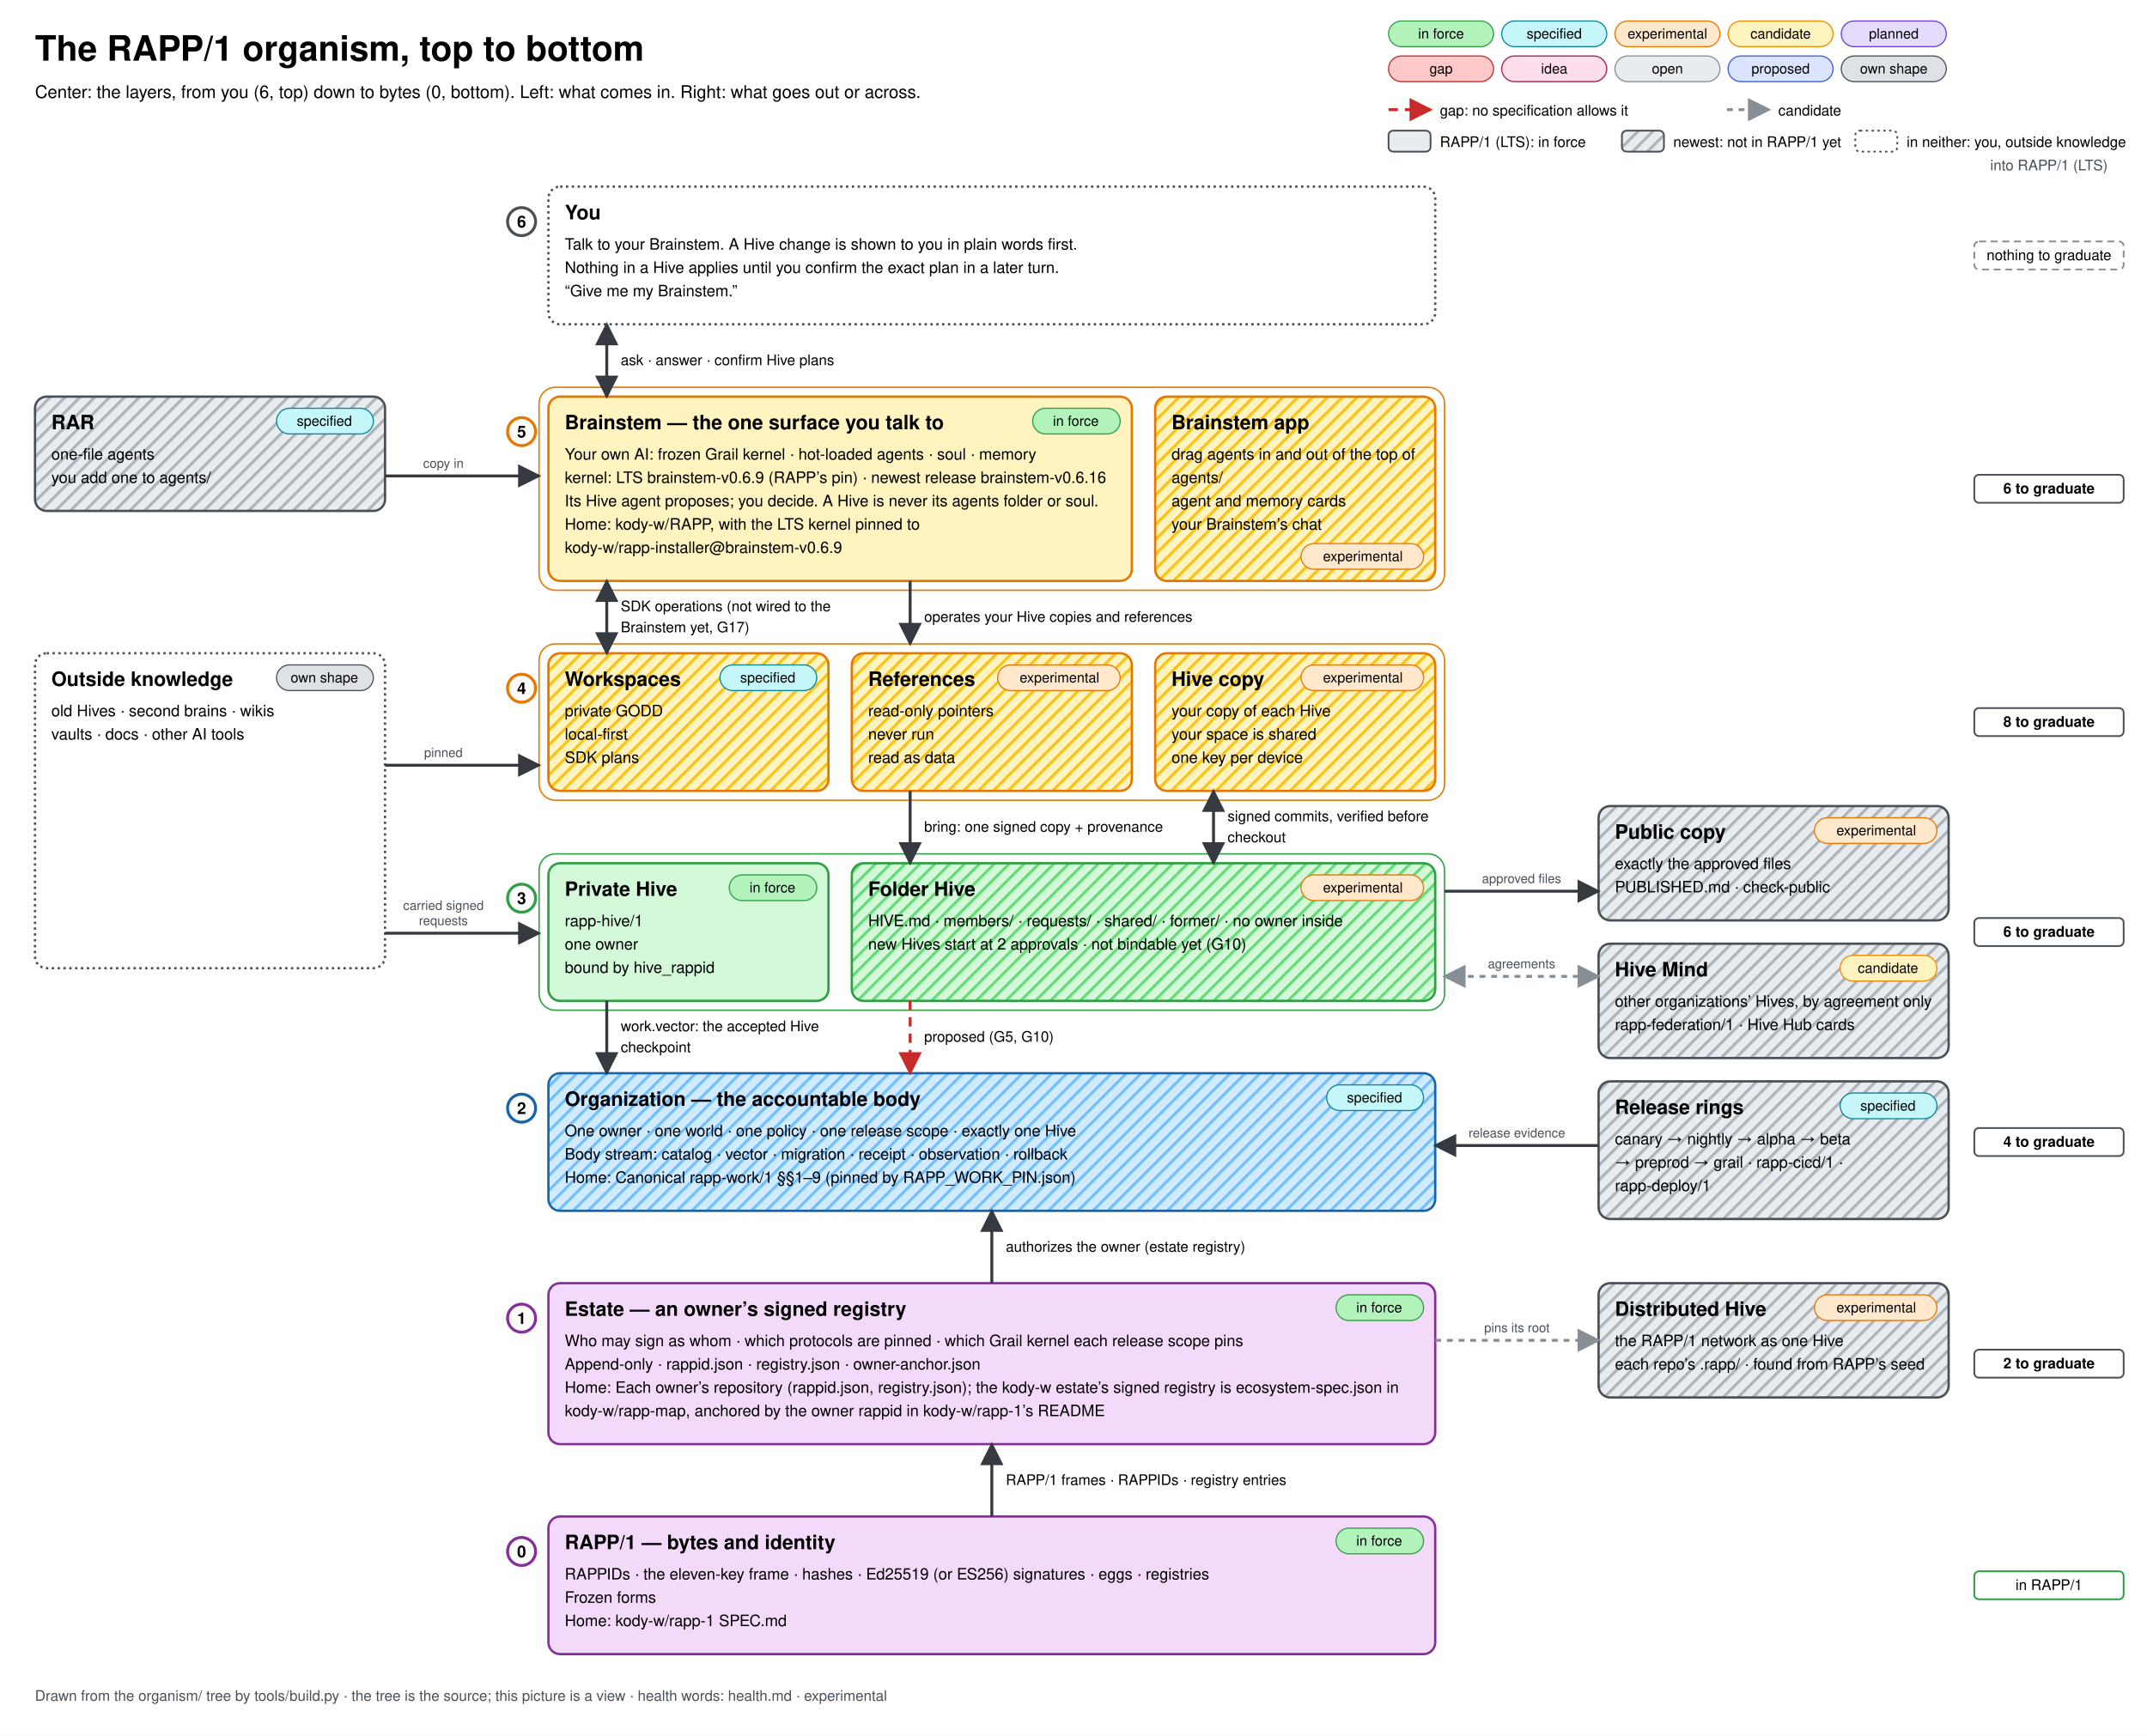
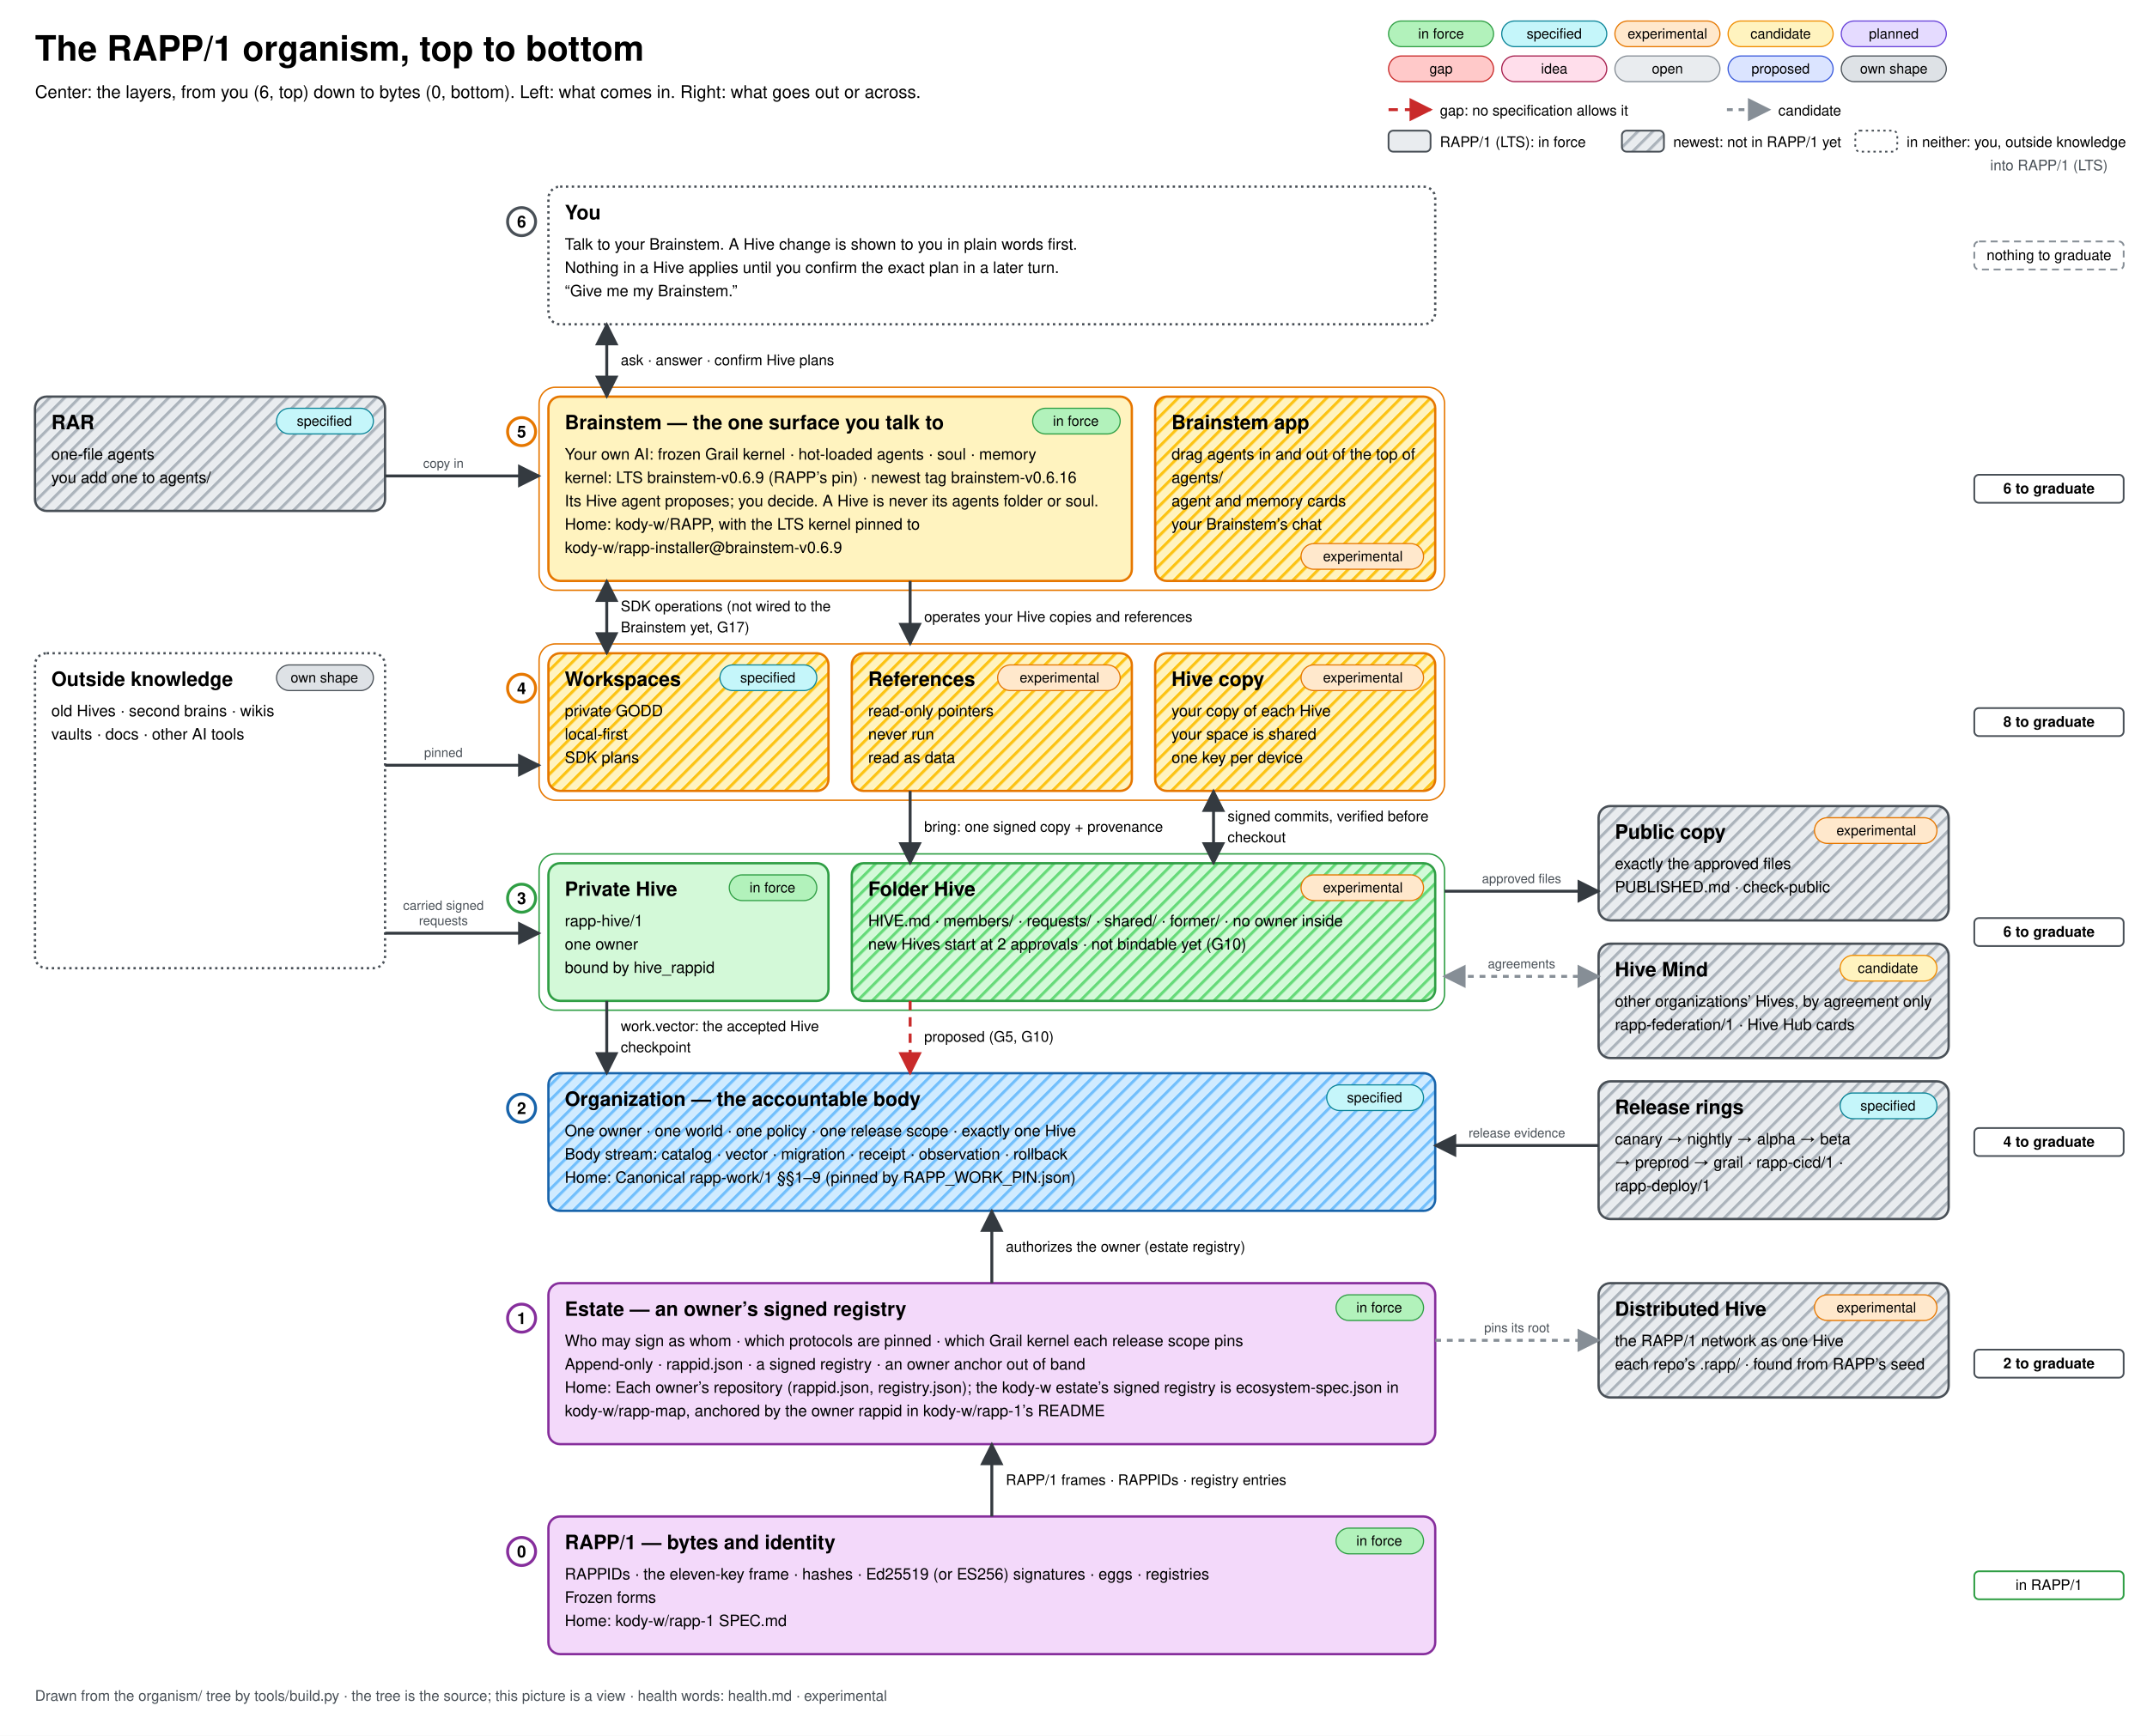
<svg xmlns="http://www.w3.org/2000/svg" width="1840" height="1488" viewBox="0 0 1840 1488" font-family="Helvetica, Arial, sans-serif">
  <defs>
    <marker id="ah" viewBox="0 0 10 10" refX="9" refY="5" markerWidth="8" markerHeight="8" orient="auto-start-reverse">
      <path d="M0,0 L10,5 L0,10 z" fill="#343a40" />
    </marker>
    <marker id="ahr" viewBox="0 0 10 10" refX="9" refY="5" markerWidth="8" markerHeight="8" orient="auto-start-reverse">
      <path d="M0,0 L10,5 L0,10 z" fill="#c92a2a" />
    </marker>
    <marker id="ahg" viewBox="0 0 10 10" refX="9" refY="5" markerWidth="8" markerHeight="8" orient="auto-start-reverse">
      <path d="M0,0 L10,5 L0,10 z" fill="#868e96" />
    </marker>
    <pattern id="hd0ebff74c0fc" width="9" height="9" patternUnits="userSpaceOnUse" patternTransform="rotate(45)">
      <rect width="9" height="9" fill="#d0ebff" />
      <rect width="2.5" height="9" fill="#74c0fc" />
    </pattern>
    <pattern id="hd3f9d869db7c" width="9" height="9" patternUnits="userSpaceOnUse" patternTransform="rotate(45)">
      <rect width="9" height="9" fill="#d3f9d8" />
      <rect width="2.5" height="9" fill="#69db7c" />
    </pattern>
    <pattern id="he9ecefadb5bd" width="9" height="9" patternUnits="userSpaceOnUse" patternTransform="rotate(45)">
      <rect width="9" height="9" fill="#e9ecef" />
      <rect width="2.5" height="9" fill="#adb5bd" />
    </pattern>
    <pattern id="hfff3bffcc419" width="9" height="9" patternUnits="userSpaceOnUse" patternTransform="rotate(45)">
      <rect width="9" height="9" fill="#fff3bf" />
      <rect width="2.5" height="9" fill="#fcc419" />
    </pattern>
  </defs>
  <rect x="0" y="0" width="1840" height="1488" fill="#ffffff" />
  <text x="30" y="52" font-size="30" font-weight="700">The RAPP/1 organism, top to bottom</text>
  <text x="30" y="84" font-size="15">Center: the layers, from you (6, top) down to bytes (0, bottom). Left: what comes in. Right: what goes out or across.</text>
  <rect x="1190" y="18" width="90" height="22" rx="11" fill="#b2f2bb" stroke="#2f9e44" stroke-width="1" />
  <text x="1235" y="33" font-size="12" text-anchor="middle">in force</text>
  <rect x="1287" y="18" width="90" height="22" rx="11" fill="#c5f6fa" stroke="#0c8599" stroke-width="1" />
  <text x="1332" y="33" font-size="12" text-anchor="middle">specified</text>
  <rect x="1384" y="18" width="90" height="22" rx="11" fill="#ffe8cc" stroke="#e67700" stroke-width="1" />
  <text x="1429" y="33" font-size="12" text-anchor="middle">experimental</text>
  <rect x="1481" y="18" width="90" height="22" rx="11" fill="#fff3bf" stroke="#f08c00" stroke-width="1" />
  <text x="1526" y="33" font-size="12" text-anchor="middle">candidate</text>
  <rect x="1578" y="18" width="90" height="22" rx="11" fill="#e5dbff" stroke="#6741d9" stroke-width="1" />
  <text x="1623" y="33" font-size="12" text-anchor="middle">planned</text>
  <rect x="1190" y="48" width="90" height="22" rx="11" fill="#ffc9c9" stroke="#c92a2a" stroke-width="1" />
  <text x="1235" y="63" font-size="12" text-anchor="middle">gap</text>
  <rect x="1287" y="48" width="90" height="22" rx="11" fill="#ffdeeb" stroke="#a61e4d" stroke-width="1" />
  <text x="1332" y="63" font-size="12" text-anchor="middle">idea</text>
  <rect x="1384" y="48" width="90" height="22" rx="11" fill="#e9ecef" stroke="#868e96" stroke-width="1" />
  <text x="1429" y="63" font-size="12" text-anchor="middle">open</text>
  <rect x="1481" y="48" width="90" height="22" rx="11" fill="#dbe4ff" stroke="#3b5bdb" stroke-width="1" />
  <text x="1526" y="63" font-size="12" text-anchor="middle">proposed</text>
  <rect x="1578" y="48" width="90" height="22" rx="11" fill="#dee2e6" stroke="#495057" stroke-width="1" />
  <text x="1623" y="63" font-size="12" text-anchor="middle">own shape</text>
  <line x1="1190" y1="94" x2="1226" y2="94" stroke="#c92a2a" stroke-width="2.5" stroke-dasharray="8 6" marker-end="url(#ahr)" />
  <text x="1234" y="99" font-size="12.5">gap: no specification allows it</text>
  <line x1="1480" y1="94" x2="1516" y2="94" stroke="#868e96" stroke-width="2.5" stroke-dasharray="5 5" marker-end="url(#ahg)" />
  <text x="1524" y="99" font-size="12.5">candidate</text>
  <rect x="1190" y="112" width="36" height="18" rx="4" fill="#e9ecef" stroke="#495057" stroke-width="1.5" />
  <text x="1234" y="126" font-size="12.5">RAPP/1 (LTS): in force</text>
  <rect x="1390" y="112" width="36" height="18" rx="4" fill="url(#he9ecefadb5bd)" stroke="#495057" stroke-width="1.5" />
  <text x="1434" y="126" font-size="12.5">newest: not in RAPP/1 yet</text>
  <rect x="1590" y="112" width="36" height="18" rx="4" fill="#ffffff" stroke="#495057" stroke-width="1.5" stroke-dasharray="2 3" />
  <text x="1634" y="126" font-size="12.5">in neither: you, outside knowledge</text>
  <rect x="470" y="160" width="760" height="118" rx="10" fill="#ffffff" stroke="#495057" stroke-width="2" stroke-dasharray="2 3" />
  <circle cx="447" cy="190" r="12" fill="#ffffff" stroke="#495057" stroke-width="2.5" />
  <text x="447" y="195" font-size="14" font-weight="700" text-anchor="middle">6</text>
  <text x="484" y="188" font-size="17" font-weight="700">You</text>
  <text x="484" y="214" font-size="13.5">Talk to your Brainstem. A Hive change is shown to you in plain words first.</text>
  <text x="484" y="234" font-size="13.5">Nothing in a Hive applies until you confirm the exact plan in a later turn.</text>
  <text x="484" y="254" font-size="13.5">“Give me my Brainstem.”</text>
  <rect x="462" y="332" width="776" height="174" rx="14" fill="none" stroke="#e67700" stroke-width="1.2" />
  <circle cx="447" cy="370" r="12" fill="#ffffff" stroke="#e67700" stroke-width="2.5" />
  <text x="447" y="375" font-size="14" font-weight="700" text-anchor="middle">5</text>
  <rect x="470" y="340" width="500" height="158" rx="10" fill="#fff3bf" stroke="#e67700" stroke-width="2" />
  <text x="484" y="368" font-size="17" font-weight="700">Brainstem — the one surface you talk to</text>
  <text x="484" y="394" font-size="13.5">Your own AI: frozen Grail kernel · hot-loaded agents · soul · memory</text>
-   <text x="484" y="414" font-size="13.5">kernel: LTS brainstem-v0.6.9 (RAPP’s pin) · newest release brainstem-v0.6.16</text>
+   <text x="484" y="414" font-size="13.5">kernel: LTS brainstem-v0.6.9 (RAPP’s pin) · newest tag brainstem-v0.6.16</text>
  <text x="484" y="434" font-size="13.5">Its Hive agent proposes; you decide. A Hive is never its agents folder or soul.</text>
  <text x="484" y="454" font-size="13.5">Home: kody-w/RAPP, with the LTS kernel pinned to</text>
  <text x="484" y="474" font-size="13.5">kody-w/rapp-installer@brainstem-v0.6.9</text>
  <rect x="885" y="350" width="75" height="22" rx="11" fill="#b2f2bb" stroke="#2f9e44" stroke-width="1" />
  <text x="922" y="365" font-size="12" text-anchor="middle">in force</text>
  <rect x="990" y="340" width="240" height="158" rx="10" fill="url(#hfff3bffcc419)" stroke="#e67700" stroke-width="2" />
  <text x="1004" y="368" font-size="17" font-weight="700">Brainstem app</text>
  <text x="1004" y="394" font-size="13.5">drag agents in and out of the top of</text>
  <text x="1004" y="414" font-size="13.5">agents/</text>
  <text x="1004" y="434" font-size="13.5">agent and memory cards</text>
  <text x="1004" y="454" font-size="13.5">your Brainstem’s chat</text>
  <rect x="1115" y="466" width="105" height="22" rx="11" fill="#ffe8cc" stroke="#e67700" stroke-width="1" />
  <text x="1168" y="481" font-size="12" text-anchor="middle">experimental</text>
  <rect x="462" y="552" width="776" height="134" rx="14" fill="none" stroke="#e67700" stroke-width="1.2" />
  <circle cx="447" cy="590" r="12" fill="#ffffff" stroke="#e67700" stroke-width="2.5" />
  <text x="447" y="595" font-size="14" font-weight="700" text-anchor="middle">4</text>
  <rect x="470" y="560" width="240" height="118" rx="10" fill="url(#hfff3bffcc419)" stroke="#e67700" stroke-width="2" />
  <text x="484" y="588" font-size="17" font-weight="700">Workspaces</text>
  <text x="484" y="614" font-size="13.5">private GODD</text>
  <text x="484" y="634" font-size="13.5">local-first</text>
  <text x="484" y="654" font-size="13.5">SDK plans</text>
  <rect x="617" y="570" width="83" height="22" rx="11" fill="#c5f6fa" stroke="#0c8599" stroke-width="1" />
  <text x="658" y="585" font-size="12" text-anchor="middle">specified</text>
  <rect x="730" y="560" width="240" height="118" rx="10" fill="url(#hfff3bffcc419)" stroke="#e67700" stroke-width="2" />
  <text x="744" y="588" font-size="17" font-weight="700">References</text>
  <text x="744" y="614" font-size="13.5">read-only pointers</text>
  <text x="744" y="634" font-size="13.5">never run</text>
  <text x="744" y="654" font-size="13.5">read as data</text>
  <rect x="855" y="570" width="105" height="22" rx="11" fill="#ffe8cc" stroke="#e67700" stroke-width="1" />
  <text x="908" y="585" font-size="12" text-anchor="middle">experimental</text>
  <rect x="990" y="560" width="240" height="118" rx="10" fill="url(#hfff3bffcc419)" stroke="#e67700" stroke-width="2" />
  <text x="1004" y="588" font-size="17" font-weight="700">Hive copy</text>
  <text x="1004" y="614" font-size="13.5">your copy of each Hive</text>
  <text x="1004" y="634" font-size="13.5">your space is shared</text>
  <text x="1004" y="654" font-size="13.5">one key per device</text>
  <rect x="1115" y="570" width="105" height="22" rx="11" fill="#ffe8cc" stroke="#e67700" stroke-width="1" />
  <text x="1168" y="585" font-size="12" text-anchor="middle">experimental</text>
  <rect x="462" y="732" width="776" height="134" rx="14" fill="none" stroke="#2f9e44" stroke-width="1.2" />
  <circle cx="447" cy="770" r="12" fill="#ffffff" stroke="#2f9e44" stroke-width="2.5" />
  <text x="447" y="775" font-size="14" font-weight="700" text-anchor="middle">3</text>
  <rect x="470" y="740" width="240" height="118" rx="10" fill="#d3f9d8" stroke="#2f9e44" stroke-width="2" />
  <text x="484" y="768" font-size="17" font-weight="700">Private Hive</text>
  <text x="484" y="794" font-size="13.5">rapp-hive/1</text>
  <text x="484" y="814" font-size="13.5">one owner</text>
  <text x="484" y="834" font-size="13.5">bound by hive_rappid</text>
  <rect x="625" y="750" width="75" height="22" rx="11" fill="#b2f2bb" stroke="#2f9e44" stroke-width="1" />
  <text x="662" y="765" font-size="12" text-anchor="middle">in force</text>
  <rect x="730" y="740" width="500" height="118" rx="10" fill="url(#hd3f9d869db7c)" stroke="#2f9e44" stroke-width="2" />
  <text x="744" y="768" font-size="17" font-weight="700">Folder Hive</text>
  <text x="744" y="794" font-size="13.5">HIVE.md · members/ · requests/ · shared/ · former/ · no owner inside</text>
  <text x="744" y="814" font-size="13.5">new Hives start at 2 approvals · not bindable yet (G10)</text>
  <rect x="1115" y="750" width="105" height="22" rx="11" fill="#ffe8cc" stroke="#e67700" stroke-width="1" />
  <text x="1168" y="765" font-size="12" text-anchor="middle">experimental</text>
  <rect x="470" y="920" width="760" height="118" rx="10" fill="url(#hd0ebff74c0fc)" stroke="#1864ab" stroke-width="2" />
  <circle cx="447" cy="950" r="12" fill="#ffffff" stroke="#1864ab" stroke-width="2.5" />
  <text x="447" y="955" font-size="14" font-weight="700" text-anchor="middle">2</text>
  <text x="484" y="948" font-size="17" font-weight="700">Organization — the accountable body</text>
  <text x="484" y="974" font-size="13.5">One owner · one world · one policy · one release scope · exactly one Hive</text>
  <text x="484" y="994" font-size="13.5">Body stream: catalog · vector · migration · receipt · observation · rollback</text>
  <text x="484" y="1014" font-size="13.5">Home: Canonical rapp-work/1 §§1–9 (pinned by RAPP_WORK_PIN.json)</text>
  <rect x="1137" y="930" width="83" height="22" rx="11" fill="#c5f6fa" stroke="#0c8599" stroke-width="1" />
  <text x="1178" y="945" font-size="12" text-anchor="middle">specified</text>
  <rect x="470" y="1100" width="760" height="138" rx="10" fill="#f3d9fa" stroke="#862e9c" stroke-width="2" />
  <circle cx="447" cy="1130" r="12" fill="#ffffff" stroke="#862e9c" stroke-width="2.5" />
  <text x="447" y="1135" font-size="14" font-weight="700" text-anchor="middle">1</text>
  <text x="484" y="1128" font-size="17" font-weight="700">Estate — an owner’s signed registry</text>
  <text x="484" y="1154" font-size="13.5">Who may sign as whom · which protocols are pinned · which Grail kernel each release scope pins</text>
-   <text x="484" y="1174" font-size="13.5">Append-only · rappid.json · registry.json · owner-anchor.json</text>
+   <text x="484" y="1174" font-size="13.5">Append-only · rappid.json · a signed registry · an owner anchor out of band</text>
  <text x="484" y="1194" font-size="13.5">Home: Each owner’s repository (rappid.json, registry.json); the kody-w estate’s signed registry is ecosystem-spec.json in</text>
  <text x="484" y="1214" font-size="13.5">kody-w/rapp-map, anchored by the owner rappid in kody-w/rapp-1’s README</text>
  <rect x="1145" y="1110" width="75" height="22" rx="11" fill="#b2f2bb" stroke="#2f9e44" stroke-width="1" />
  <text x="1182" y="1125" font-size="12" text-anchor="middle">in force</text>
  <rect x="470" y="1300" width="760" height="118" rx="10" fill="#f3d9fa" stroke="#862e9c" stroke-width="2" />
  <circle cx="447" cy="1330" r="12" fill="#ffffff" stroke="#862e9c" stroke-width="2.5" />
  <text x="447" y="1335" font-size="14" font-weight="700" text-anchor="middle">0</text>
  <text x="484" y="1328" font-size="17" font-weight="700">RAPP/1 — bytes and identity</text>
  <text x="484" y="1354" font-size="13.5">RAPPIDs · the eleven-key frame · hashes · Ed25519 (or ES256) signatures · eggs · registries</text>
  <text x="484" y="1374" font-size="13.5">Frozen forms</text>
  <text x="484" y="1394" font-size="13.5">Home: kody-w/rapp-1 SPEC.md</text>
  <rect x="1145" y="1310" width="75" height="22" rx="11" fill="#b2f2bb" stroke="#2f9e44" stroke-width="1" />
  <text x="1182" y="1325" font-size="12" text-anchor="middle">in force</text>
  <rect x="1692" y="1347" width="128" height="24" rx="4" fill="#ffffff" stroke="#2f9e44" stroke-width="1.5" />
  <text x="1756" y="1363" font-size="12.5" text-anchor="middle">in RAPP/1</text>
  <rect x="1692" y="1157" width="128" height="24" rx="4" fill="#ffffff" stroke="#495057" stroke-width="1.5" />
  <text x="1756" y="1173" font-size="12.5" font-weight="700" text-anchor="middle">2 to graduate</text>
  <rect x="1692" y="967" width="128" height="24" rx="4" fill="#ffffff" stroke="#495057" stroke-width="1.5" />
  <text x="1756" y="983" font-size="12.5" font-weight="700" text-anchor="middle">4 to graduate</text>
  <rect x="1692" y="787" width="128" height="24" rx="4" fill="#ffffff" stroke="#495057" stroke-width="1.5" />
  <text x="1756" y="803" font-size="12.5" font-weight="700" text-anchor="middle">6 to graduate</text>
  <rect x="1692" y="607" width="128" height="24" rx="4" fill="#ffffff" stroke="#495057" stroke-width="1.5" />
  <text x="1756" y="623" font-size="12.5" font-weight="700" text-anchor="middle">8 to graduate</text>
  <rect x="1692" y="407" width="128" height="24" rx="4" fill="#ffffff" stroke="#495057" stroke-width="1.5" />
  <text x="1756" y="423" font-size="12.5" font-weight="700" text-anchor="middle">6 to graduate</text>
  <rect x="1692" y="207" width="128" height="24" rx="4" fill="#ffffff" stroke="#868e96" stroke-width="1.5" stroke-dasharray="6 4" />
  <text x="1756" y="223" font-size="12.5" text-anchor="middle">nothing to graduate</text>
  <text x="1756" y="146" font-size="12.5" text-anchor="middle" fill="#495057">into RAPP/1 (LTS)</text>
  <line x1="520" y1="278" x2="520" y2="340" stroke="#343a40" stroke-width="2.5" marker-start="url(#ah)" marker-end="url(#ah)" />
  <text x="532" y="313" font-size="12.5">ask · answer · confirm Hive plans</text>
  <line x1="520" y1="498" x2="520" y2="560" stroke="#343a40" stroke-width="2.5" marker-start="url(#ah)" marker-end="url(#ah)" />
  <text x="532" y="524" font-size="12.5">SDK operations (not wired to the</text>
  <text x="532" y="542" font-size="12.5">Brainstem yet, G17)</text>
  <line x1="780" y1="498" x2="780" y2="552" stroke="#343a40" stroke-width="2.5" marker-end="url(#ah)" />
  <text x="792" y="533" font-size="12.5">operates your Hive copies and references</text>
  <line x1="780" y1="678" x2="780" y2="740" stroke="#343a40" stroke-width="2.5" marker-end="url(#ah)" />
  <text x="792" y="713" font-size="12.5">bring: one signed copy + provenance</text>
  <line x1="1040" y1="678" x2="1040" y2="740" stroke="#343a40" stroke-width="2.5" marker-start="url(#ah)" marker-end="url(#ah)" />
  <text x="1052" y="704" font-size="12.5">signed commits, verified before</text>
  <text x="1052" y="722" font-size="12.5">checkout</text>
  <line x1="520" y1="858" x2="520" y2="920" stroke="#343a40" stroke-width="2.5" marker-end="url(#ah)" />
  <text x="532" y="884" font-size="12.5">work.vector: the accepted Hive</text>
  <text x="532" y="902" font-size="12.5">checkpoint</text>
  <line x1="780" y1="858" x2="780" y2="920" stroke="#c92a2a" stroke-width="2.5" stroke-dasharray="8 6" marker-end="url(#ahr)" />
  <text x="792" y="893" font-size="12.5">proposed (G5, G10)</text>
  <line x1="850" y1="1100" x2="850" y2="1038" stroke="#343a40" stroke-width="2.5" marker-end="url(#ah)" />
  <text x="862" y="1073" font-size="12.5">authorizes the owner (estate registry)</text>
  <line x1="850" y1="1300" x2="850" y2="1238" stroke="#343a40" stroke-width="2.5" marker-end="url(#ah)" />
  <text x="862" y="1273" font-size="12.5">RAPP/1 frames · RAPPIDs · registry entries</text>
  <rect x="30" y="340" width="300" height="98" rx="10" fill="url(#he9ecefadb5bd)" stroke="#495057" stroke-width="2" />
  <text x="44" y="368" font-size="17" font-weight="700">RAR</text>
  <text x="44" y="394" font-size="13.5">one-file agents</text>
  <text x="44" y="414" font-size="13.5">you add one to agents/</text>
  <rect x="237" y="350" width="83" height="22" rx="11" fill="#c5f6fa" stroke="#0c8599" stroke-width="1" />
  <text x="278" y="365" font-size="12" text-anchor="middle">specified</text>
  <rect x="30" y="560" width="300" height="270" rx="10" fill="#ffffff" stroke="#495057" stroke-width="2" stroke-dasharray="2 3" />
  <text x="44" y="588" font-size="17" font-weight="700">Outside knowledge</text>
  <text x="44" y="614" font-size="13.5">old Hives · second brains · wikis</text>
  <text x="44" y="634" font-size="13.5">vaults · docs · other AI tools</text>
  <rect x="237" y="570" width="83" height="22" rx="11" fill="#dee2e6" stroke="#495057" stroke-width="1" />
  <text x="278" y="585" font-size="12" text-anchor="middle">own shape</text>
  <rect x="1370" y="691" width="300" height="98" rx="10" fill="url(#he9ecefadb5bd)" stroke="#495057" stroke-width="2" />
  <text x="1384" y="719" font-size="17" font-weight="700">Public copy</text>
  <text x="1384" y="745" font-size="13.5">exactly the approved files</text>
  <text x="1384" y="765" font-size="13.5">PUBLISHED.md · check-public</text>
  <rect x="1555" y="701" width="105" height="22" rx="11" fill="#ffe8cc" stroke="#e67700" stroke-width="1" />
  <text x="1608" y="716" font-size="12" text-anchor="middle">experimental</text>
  <rect x="1370" y="809" width="300" height="98" rx="10" fill="url(#he9ecefadb5bd)" stroke="#495057" stroke-width="2" />
  <text x="1384" y="837" font-size="17" font-weight="700">Hive Mind</text>
  <text x="1384" y="863" font-size="13.5">other organizations’ Hives, by agreement only</text>
  <text x="1384" y="883" font-size="13.5">rapp-federation/1 · Hive Hub cards</text>
  <rect x="1577" y="819" width="83" height="22" rx="11" fill="#fff3bf" stroke="#f08c00" stroke-width="1" />
  <text x="1618" y="834" font-size="12" text-anchor="middle">candidate</text>
  <rect x="1370" y="927" width="300" height="118" rx="10" fill="url(#he9ecefadb5bd)" stroke="#495057" stroke-width="2" />
  <text x="1384" y="955" font-size="17" font-weight="700">Release rings</text>
  <text x="1384" y="981" font-size="13.5">canary → nightly → alpha → beta</text>
  <text x="1384" y="1001" font-size="13.5">→ preprod → grail · rapp-cicd/1 ·</text>
  <text x="1384" y="1021" font-size="13.5">rapp-deploy/1</text>
  <rect x="1577" y="937" width="83" height="22" rx="11" fill="#c5f6fa" stroke="#0c8599" stroke-width="1" />
  <text x="1618" y="952" font-size="12" text-anchor="middle">specified</text>
  <rect x="1370" y="1100" width="300" height="98" rx="10" fill="url(#he9ecefadb5bd)" stroke="#495057" stroke-width="2" />
  <text x="1384" y="1128" font-size="17" font-weight="700">Distributed Hive</text>
  <text x="1384" y="1154" font-size="13.5">the RAPP/1 network as one Hive</text>
  <text x="1384" y="1174" font-size="13.5">each repo’s .rapp/ · found from RAPP’s seed</text>
  <rect x="1555" y="1110" width="105" height="22" rx="11" fill="#ffe8cc" stroke="#e67700" stroke-width="1" />
  <text x="1608" y="1125" font-size="12" text-anchor="middle">experimental</text>
  <line x1="330" y1="408" x2="462" y2="408" stroke="#343a40" stroke-width="2.5" marker-end="url(#ah)" />
  <text x="380" y="401" font-size="11" text-anchor="middle" fill="#495057">copy in</text>
  <line x1="330" y1="656" x2="462" y2="656" stroke="#343a40" stroke-width="2.5" marker-end="url(#ah)" />
  <text x="380" y="649" font-size="11" text-anchor="middle" fill="#495057">pinned</text>
  <line x1="1238" y1="764" x2="1370" y2="764" stroke="#343a40" stroke-width="2.5" marker-end="url(#ah)" />
  <text x="1304" y="757" font-size="11" text-anchor="middle" fill="#495057">approved files</text>
  <line x1="330" y1="800" x2="462" y2="800" stroke="#343a40" stroke-width="2.5" marker-end="url(#ah)" />
  <text x="380" y="780" font-size="11" text-anchor="middle" fill="#495057">carried signed</text>
  <text x="380" y="793" font-size="11" text-anchor="middle" fill="#495057">requests</text>
  <line x1="1238" y1="837" x2="1370" y2="837" stroke="#868e96" stroke-width="2.5" stroke-dasharray="5 5" marker-start="url(#ahg)" marker-end="url(#ahg)" />
  <text x="1304" y="830" font-size="11" text-anchor="middle" fill="#495057">agreements</text>
  <line x1="1370" y1="982" x2="1230" y2="982" stroke="#343a40" stroke-width="2.5" marker-end="url(#ah)" />
  <text x="1300" y="975" font-size="11" text-anchor="middle" fill="#495057">release evidence</text>
  <line x1="1230" y1="1149" x2="1370" y2="1149" stroke="#868e96" stroke-width="2.5" stroke-dasharray="5 5" marker-end="url(#ahg)" />
  <text x="1300" y="1142" font-size="11" text-anchor="middle" fill="#495057">pins its root</text>
  <text x="30" y="1458" font-size="12.5" fill="#495057">Drawn from the organism/ tree by tools/build.py · the tree is the source; this picture is a view · health words: health.md · experimental</text>
</svg>
